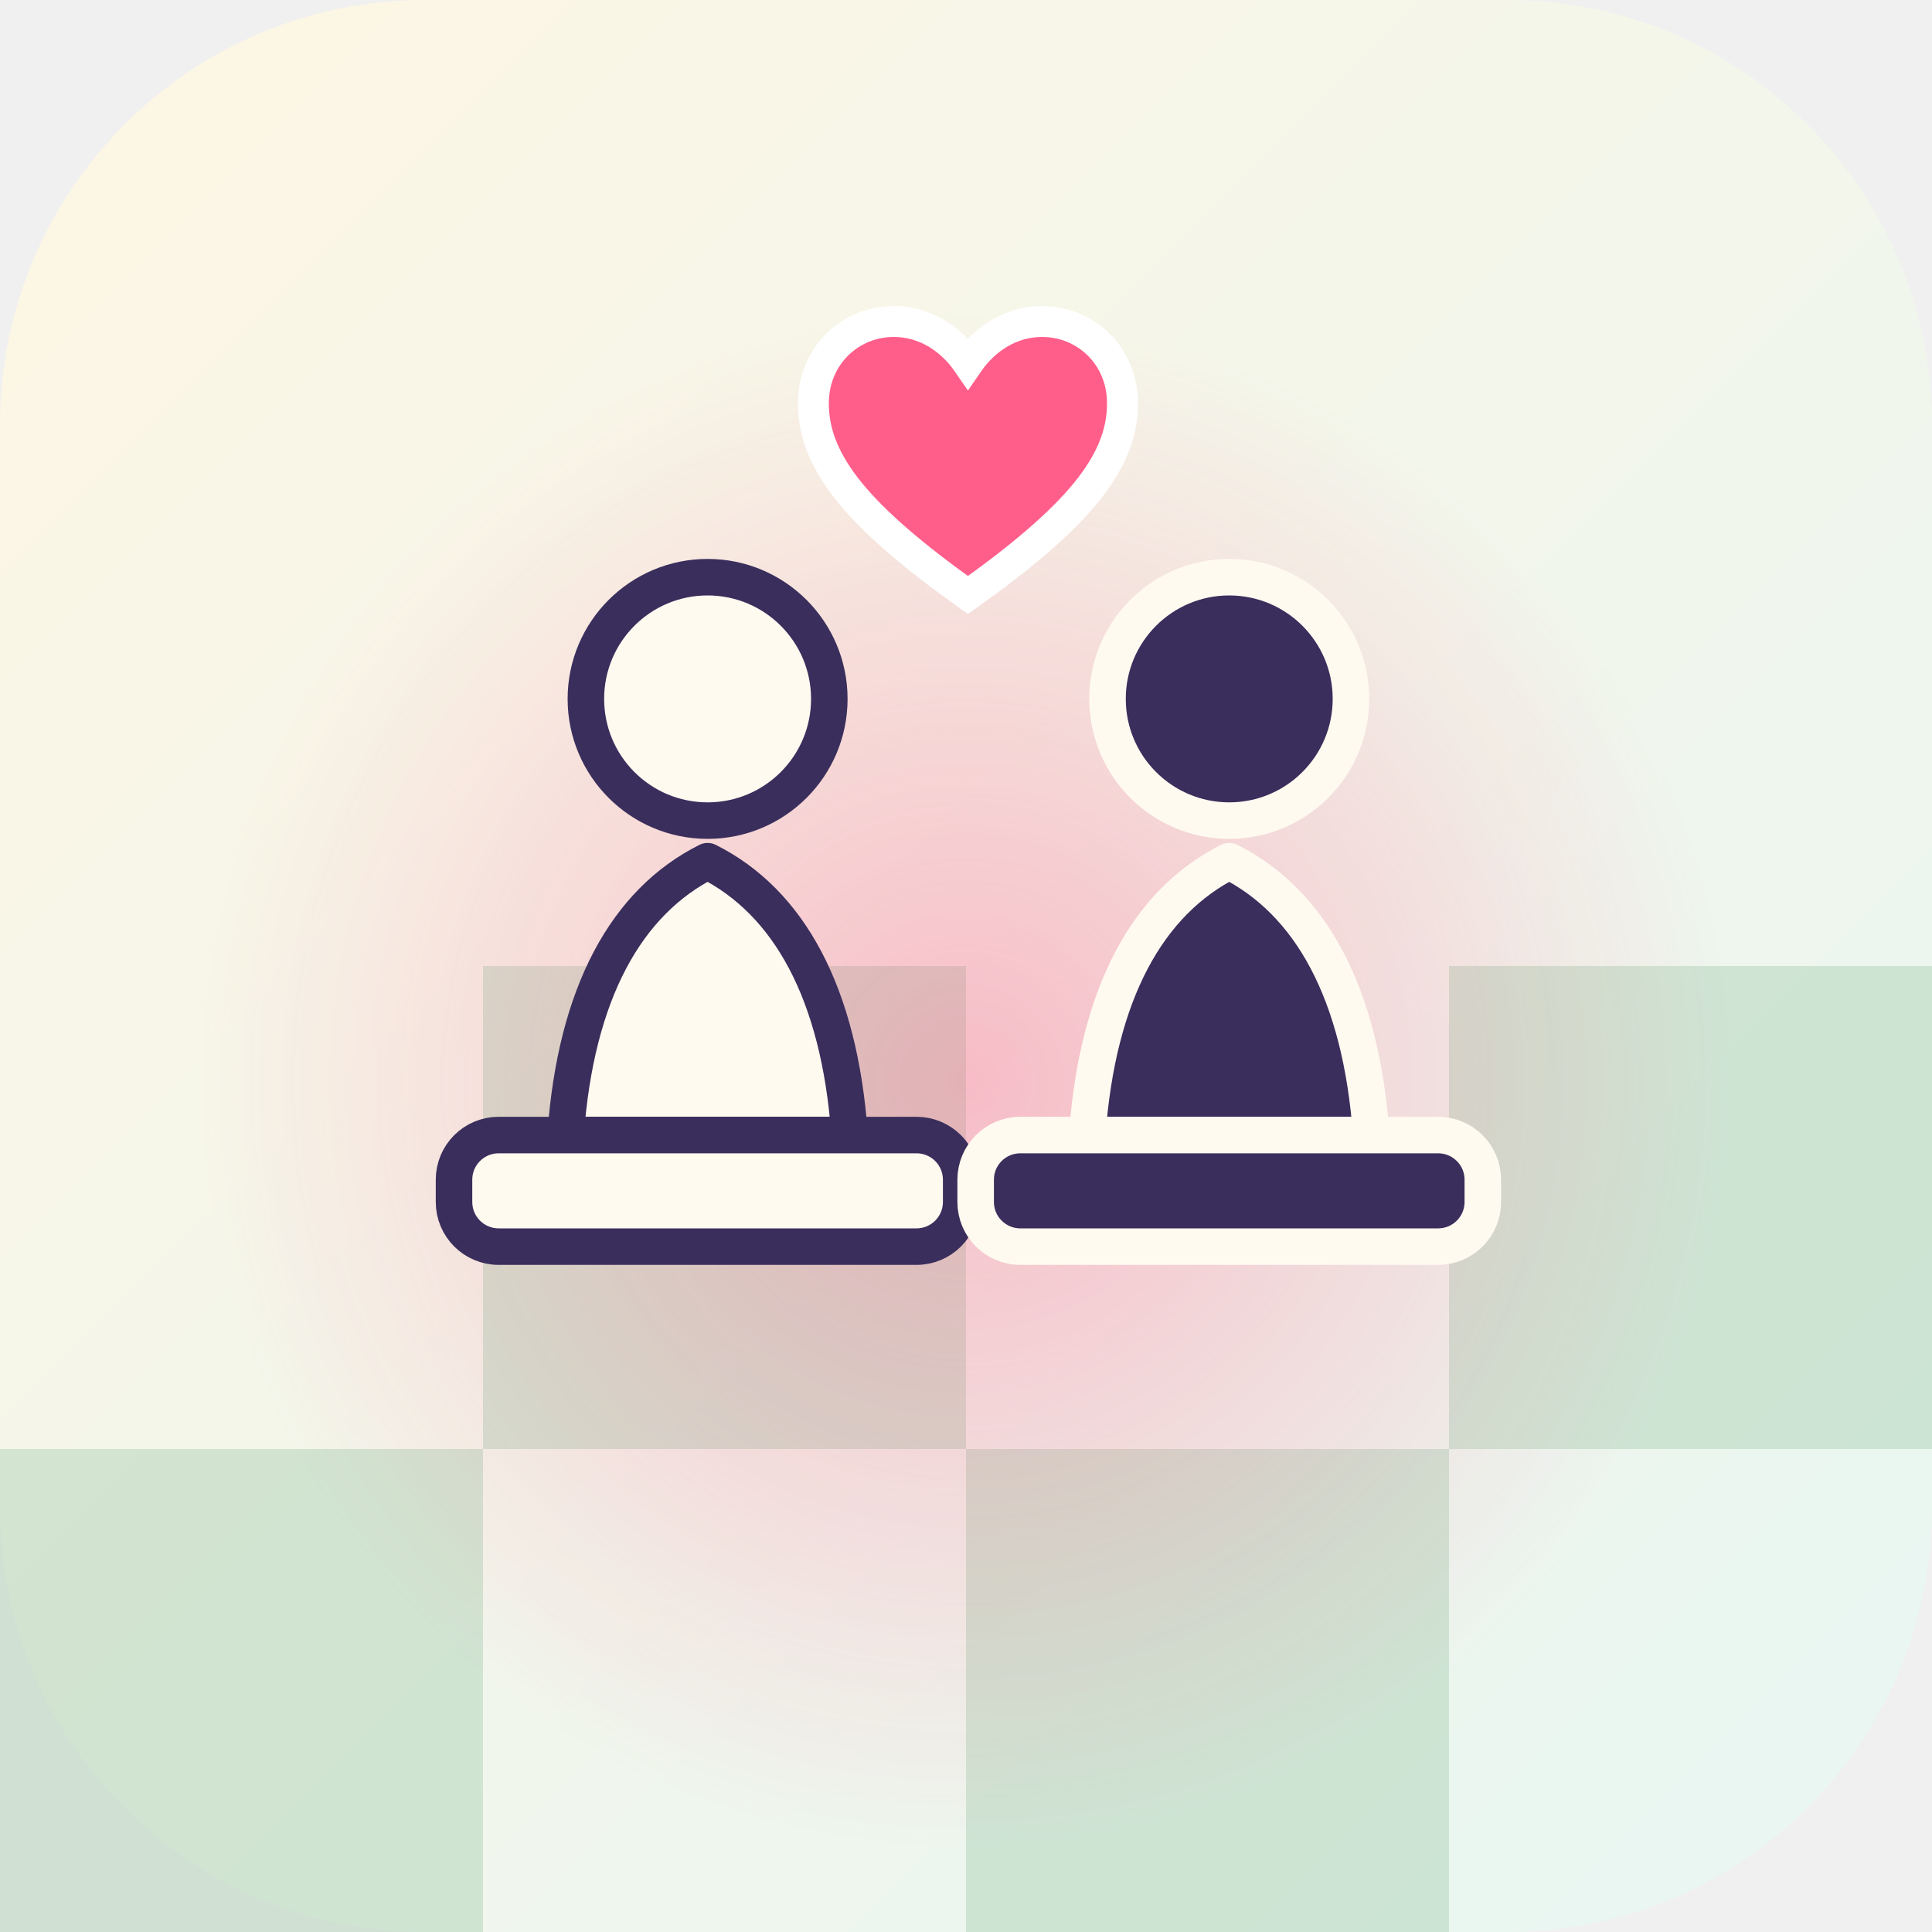
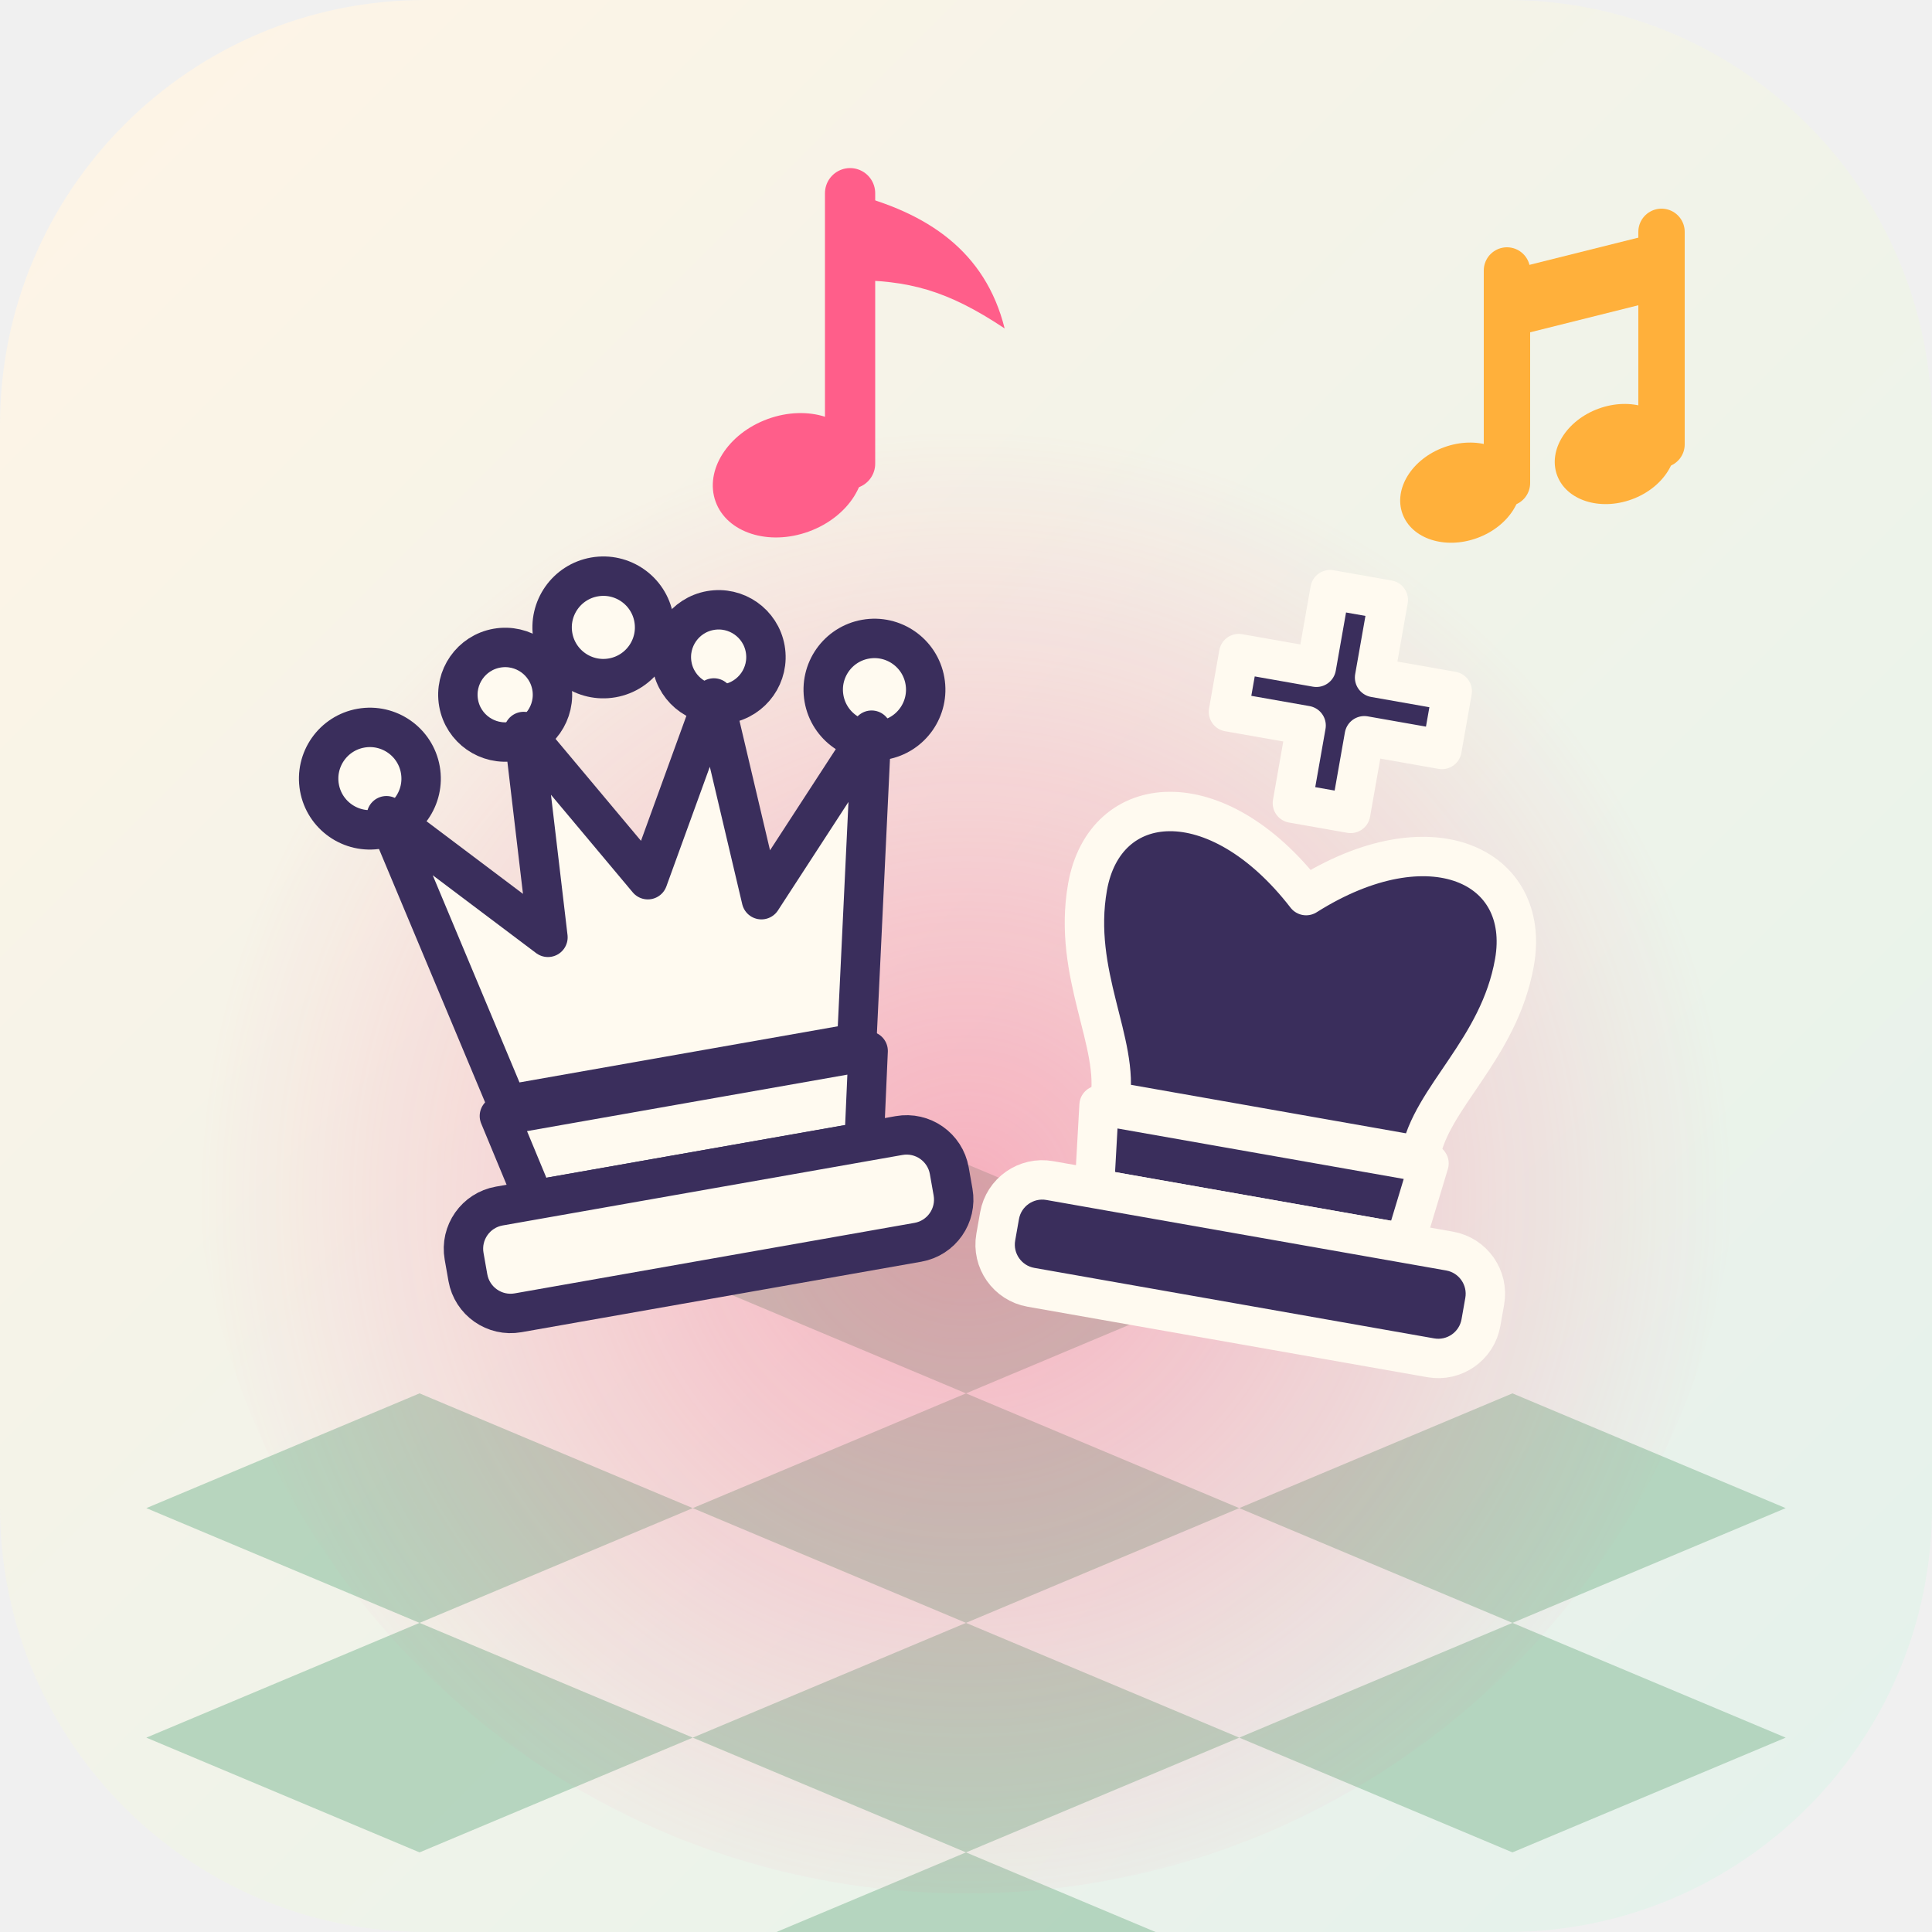
<svg xmlns="http://www.w3.org/2000/svg" viewBox="0 0 100 100">
  <defs>
    <linearGradient id="bg" x1="0" y1="0" x2="1" y2="1">
-       <stop offset="0" stop-color="#fef6e4" />
-       <stop offset="1" stop-color="#e7f6f2" />
+       <stop offset="0" stop-color="#fff4e6" />
+       <stop offset="1" stop-color="#e3f2ec" />
    </linearGradient>
-     <radialGradient id="glow" cx="0.5" cy="0.5" r="0.5">
-       <stop offset="0" stop-color="#ff5e8a" stop-opacity="0.38" />
+     <radialGradient id="glow" cx="0.5" cy="0.55" r="0.5">
+       <stop offset="0" stop-color="#ff5e8a" stop-opacity="0.45" />
      <stop offset="1" stop-color="#ff5e8a" stop-opacity="0" />
    </radialGradient>
+     <clipPath id="r">
+       <rect width="100" height="100" rx="22" />
+     </clipPath>
  </defs>
-   <rect width="100" height="100" rx="22" fill="url(#bg)" />
-   <g fill="#a8cfb2" opacity="0.45">
-     <rect x="0" y="75" width="25" height="25" />
-     <rect x="50" y="75" width="25" height="25" />
-     <rect x="25" y="50" width="25" height="25" />
-     <rect x="75" y="50" width="25" height="25" />
+   <g clip-path="url(#r)">
+     <rect width="100" height="100" fill="url(#bg)" />
+     <g transform="translate(50 84) scale(1 0.42) rotate(45)">
+       <g fill="#a3cbb0" opacity="0.75">
+         <rect x="-40" y="-40" width="20" height="20" />
+         <rect x="0" y="-40" width="20" height="20" />
+         <rect x="-20" y="-20" width="20" height="20" />
+         <rect x="20" y="-20" width="20" height="20" />
+         <rect x="-40" y="0" width="20" height="20" />
+         <rect x="0" y="0" width="20" height="20" />
+         <rect x="-20" y="20" width="20" height="20" />
+         <rect x="20" y="20" width="20" height="20" />
+       </g>
+     </g>
+     <circle cx="50" cy="58" r="40" fill="url(#glow)" />
+     <g transform="translate(14 25) rotate(-10 22 40) scale(1.02)" fill="#fffaf0" stroke="#3a2e5c" stroke-width="2" stroke-linejoin="round">
+       <circle cx="9.5" cy="12.5" r="2.6" />
+       <circle cx="17" cy="9.5" r="2.4" />
+       <circle cx="22.5" cy="7" r="2.6" />
+       <circle cx="28" cy="9.5" r="2.4" />
+       <circle cx="35.5" cy="12.5" r="2.6" />
+       <path d="M10 14.5 L17 22 L17.6 11.5 L22.5 20 L27.4 11.5 L28 22 L35 14.5 L31.5 30 H13.5 Z" />
+       <path d="M13 30.5 H32 L31 35 H14 Z" />
+       <rect x="10" y="35" width="25" height="5.5" rx="2.2" />
+     </g>
+     <g transform="translate(41 27) rotate(10 22 40) scale(1.02)" fill="#3a2e5c" stroke="#fffaf0" stroke-width="2" stroke-linejoin="round">
+       <path d="M21 3 H24 V7 H28 V10 H24 V14 H21 V10 H17 V7 H21 Z" />
+       <path d="M11.5 20 C11.5 15 17 13.5 22.5 18.5 C28 13.5 33.5 15 33.5 20 C33.5 24.5 30.5 27.5 30.5 30.5 H14.5 C14.5 27.5 11.5 24.5 11.5 20 Z" />
+       <path d="M14 30.8 H31 L30.5 35 H14.5 Z" />
+       <rect x="10" y="35" width="25" height="5.5" rx="2.2" />
+     </g>
+     <g fill="#ff5e8a">
+       <path d="M44 10 V24" stroke="#ff5e8a" stroke-width="2.6" stroke-linecap="round" />
+       <path d="M44 10 C48 11 51 13 52 17 C49 15 47 14.5 44 14.5 Z" />
+       <ellipse cx="40.8" cy="24.6" rx="4" ry="3.1" transform="rotate(-20 40.8 24.6)" />
+     </g>
+     <g fill="#ffb03b">
+       <path d="M78 14 V25 M86 12 V23" stroke="#ffb03b" stroke-width="2.4" stroke-linecap="round" />
+       <path d="M78 14 L86 12 V15.5 L78 17.5 Z" />
+       <ellipse cx="75.6" cy="25.5" rx="3.2" ry="2.5" transform="rotate(-20 75.6 25.5)" />
+       <ellipse cx="83.6" cy="23.5" rx="3.2" ry="2.5" transform="rotate(-20 83.6 23.5)" />
+     </g>
  </g>
-   <circle cx="50" cy="56" r="40" fill="url(#glow)" />
-   <g transform="translate(13 22) scale(1.05)" fill="#fffaf0" stroke="#3a2e5c" stroke-width="1.8" stroke-linejoin="round">
-     <circle cx="22.5" cy="13.5" r="6" />
-     <path d="M15.5 35 C16 28 18.5 23.5 22.5 21.5 C26.5 23.5 29 28 29.5 35 Z" />
-     <rect x="10" y="35" width="25" height="5.5" rx="2.2" />
-   </g>
-   <g transform="translate(40 22) scale(1.05)" fill="#3a2e5c" stroke="#fffaf0" stroke-width="1.8" stroke-linejoin="round">
-     <circle cx="22.5" cy="13.5" r="6" />
-     <path d="M15.5 35 C16 28 18.5 23.5 22.5 21.5 C26.5 23.5 29 28 29.5 35 Z" />
-     <rect x="10" y="35" width="25" height="5.5" rx="2.2" />
-   </g>
-   <path transform="translate(40.5 14) scale(0.8)" fill="#ff5e8a" stroke="#fff" stroke-width="2" d="M12 21 C5 16 2 12.5 2 8.6 C2 5.5 4.4 3.3 7.2 3.3 C9.2 3.3 10.9 4.4 12 6 C13.1 4.4 14.8 3.3 16.8 3.3 C19.6 3.3 22 5.5 22 8.6 C22 12.5 19 16 12 21 Z" />
</svg>
